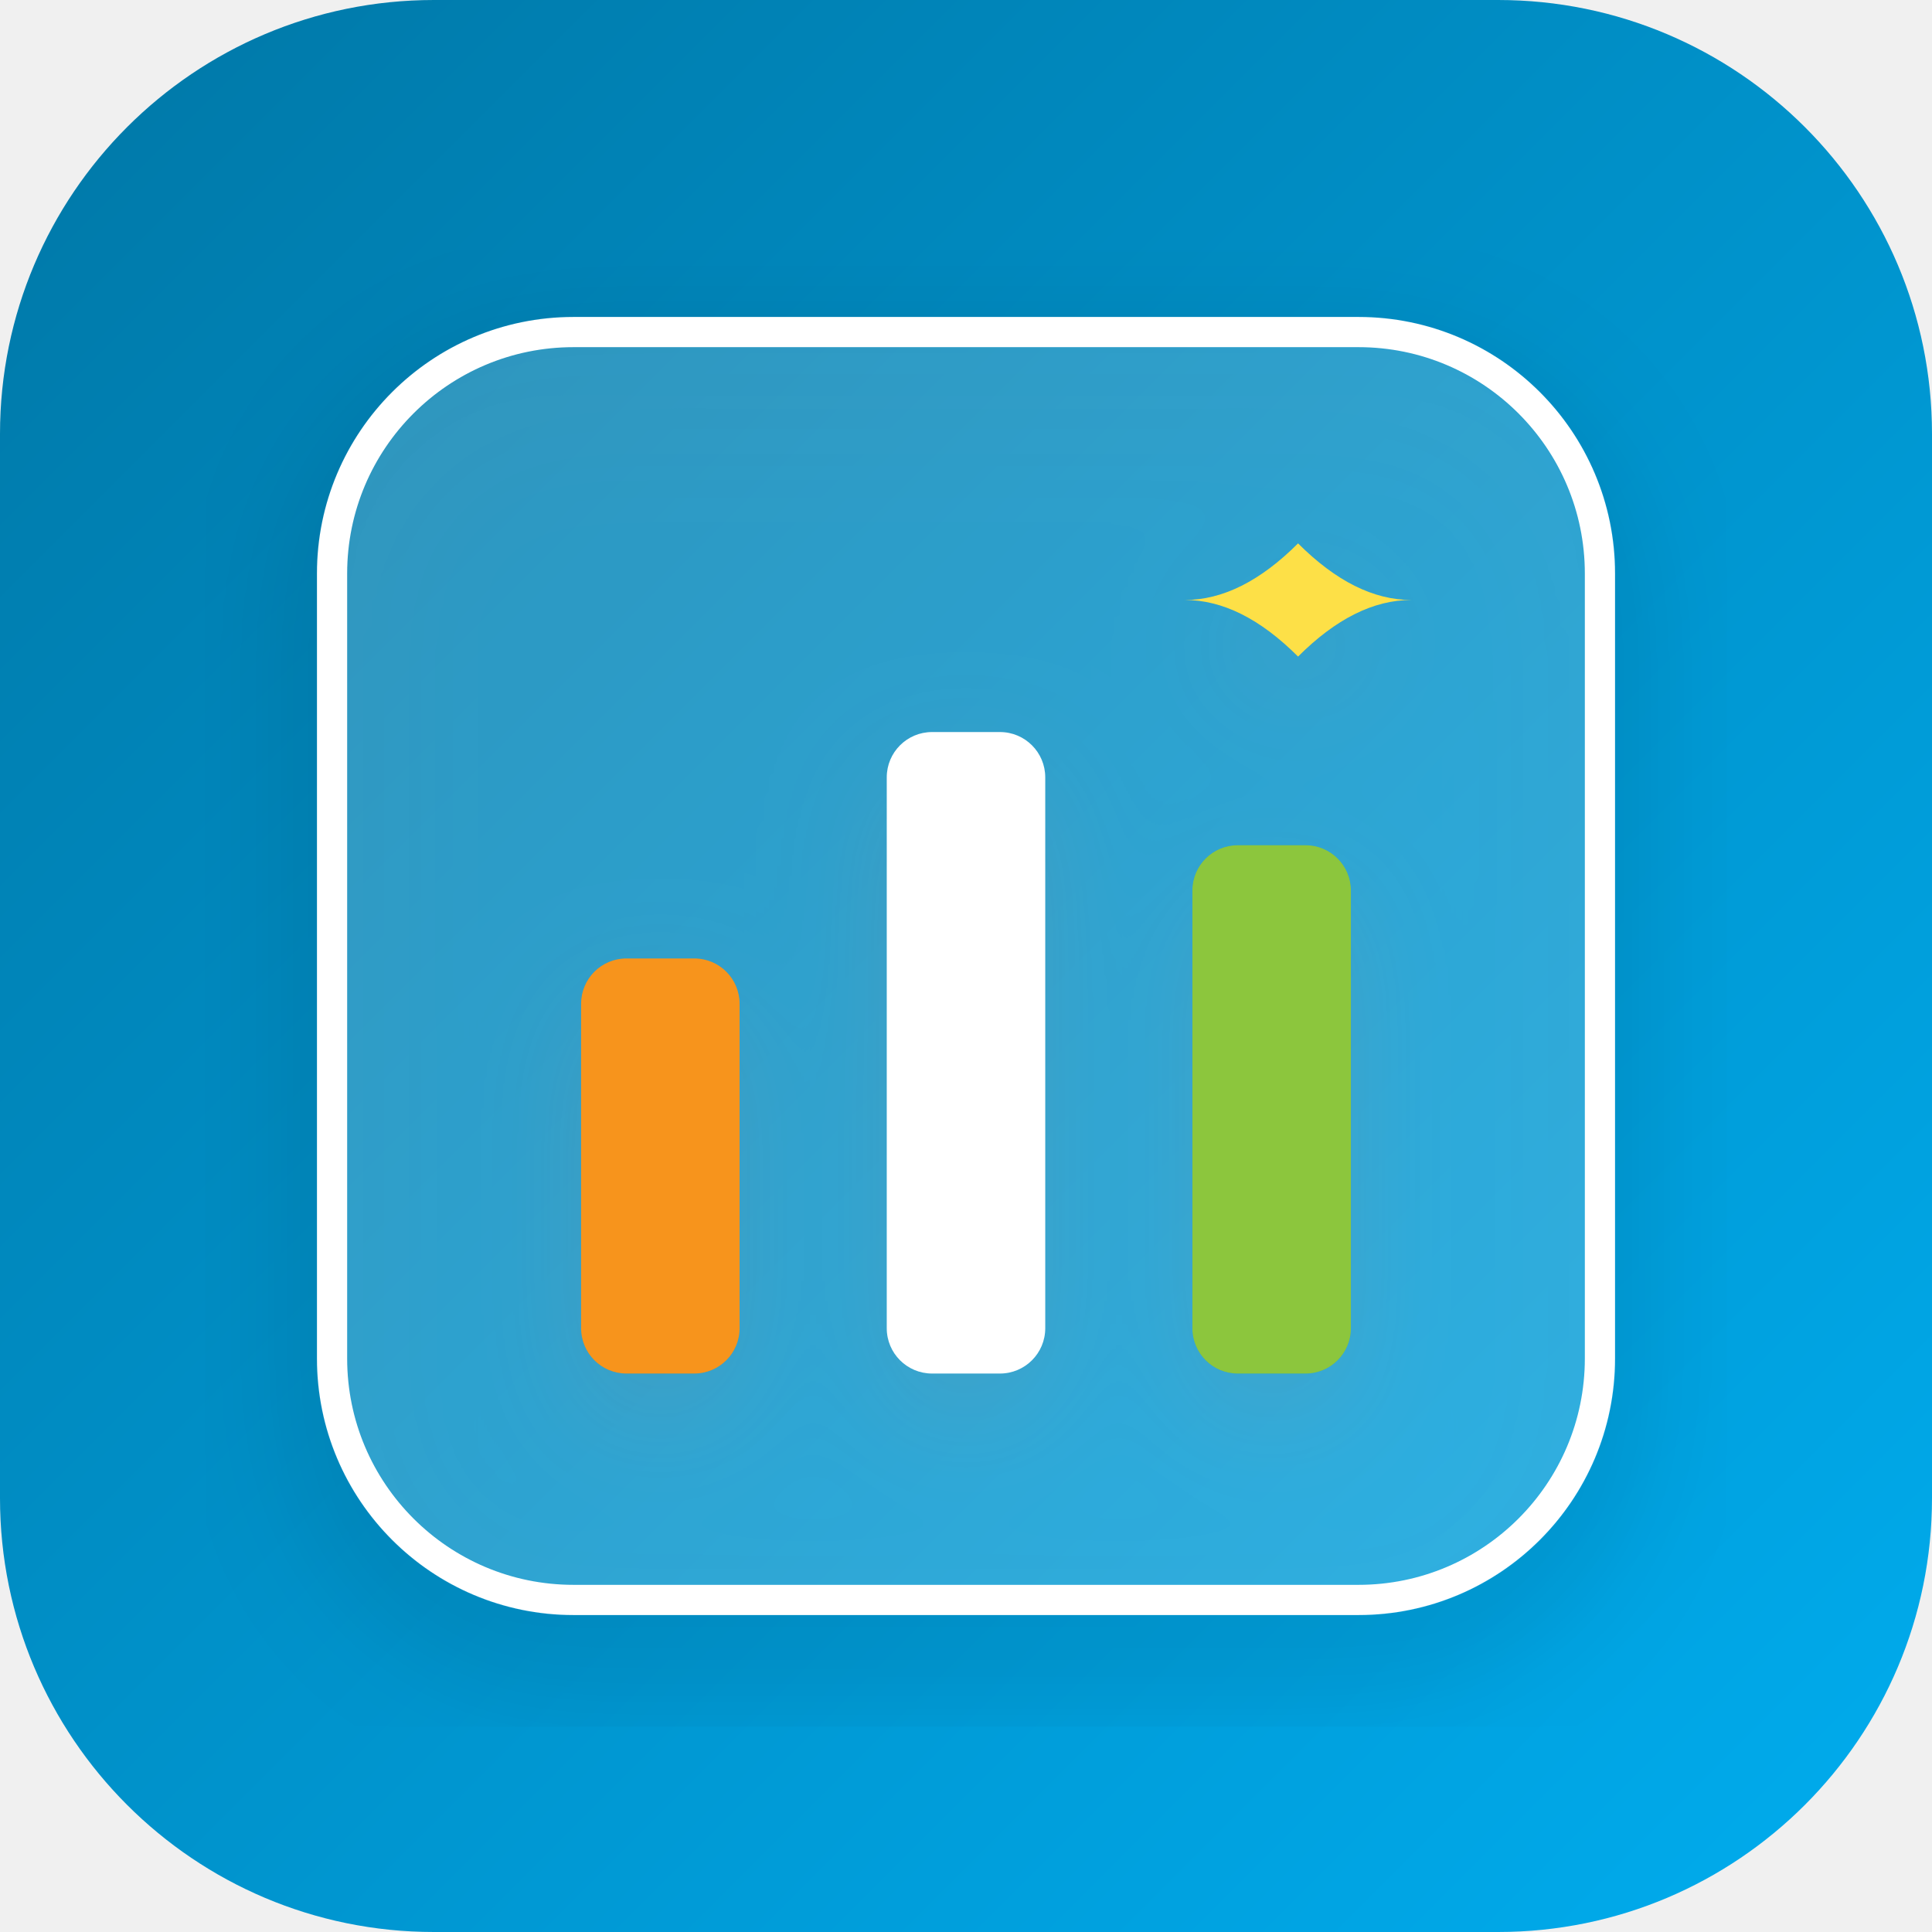
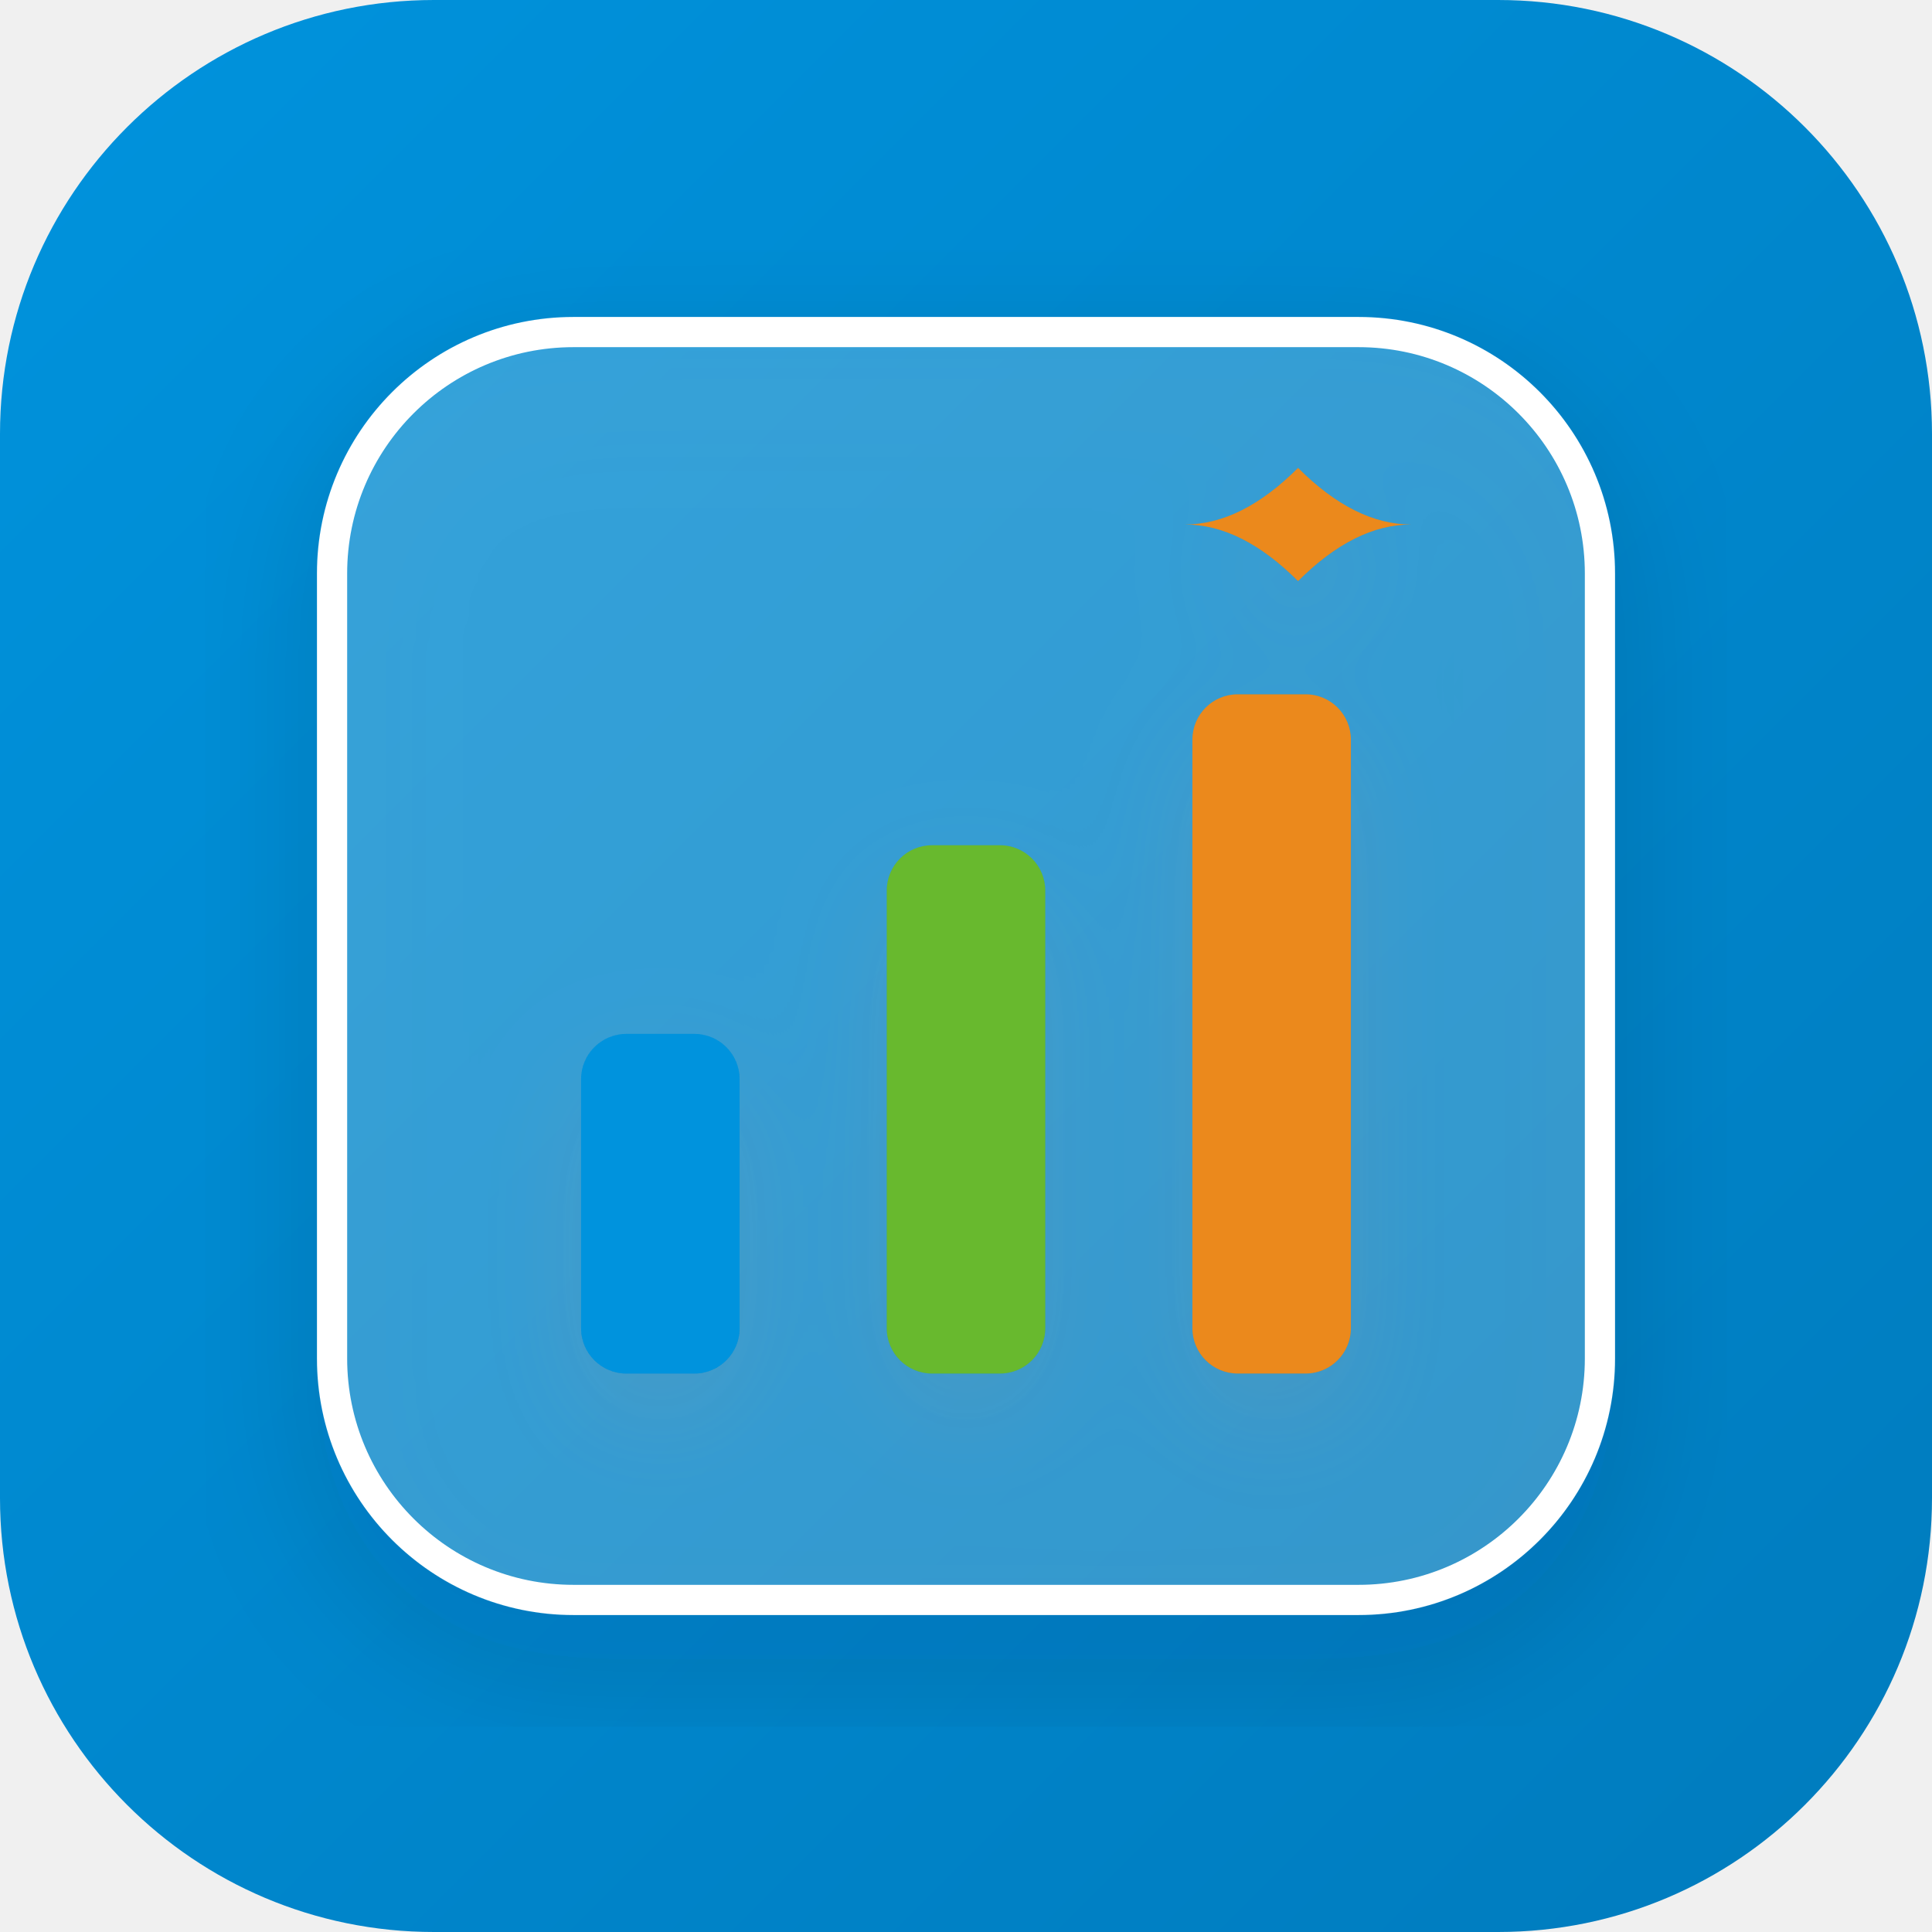
<svg xmlns="http://www.w3.org/2000/svg" viewBox="0 0 512 512" width="512" height="512">
  <defs>
    <linearGradient id="bpsGrad" x1="0%" y1="0%" x2="100%" y2="100%">
-       <stop offset="0%" stop-color="#0077A6" />
-       <stop offset="100%" stop-color="#00ADEF" />
+       <stop offset="0%" stop-color="#0093DD" />
+       <stop offset="100%" stop-color="#007bbd" />
    </linearGradient>
    <filter id="dropShadow" x="-10%" y="-10%" width="120%" height="120%">
-       <feDropShadow dx="0" dy="12" stdDeviation="16" flood-color="#000" flood-opacity="0.25" />
+       <feDropShadow dx="0" dy="12" stdDeviation="16" flood-color="#1F2937" flood-opacity="0.25" />
    </filter>
  </defs>
  <rect width="512" height="512" rx="115" fill="url(#bpsGrad)" />
  <g filter="url(#dropShadow)" transform="translate(64, 64)">
-     <rect x="24" y="24" width="336" height="336" rx="64" fill="#ffffff" fill-opacity="0.16" stroke="#ffffff" stroke-width="8" />
-     <rect x="90" y="190" width="42" height="110" rx="12" fill="#F7941D" />
-     <rect x="171" y="130" width="42" height="170" rx="12" fill="#ffffff" />
-     <rect x="252" y="160" width="42" height="140" rx="12" fill="#8CC63E" />
-     <path d="M 280 80 Q 295 95 310 95 Q 295 95 280 110 Q 265 95 250 95 Q 265 95 280 80 Z" fill="#FDE047" />
+     <rect x="24" y="24" width="336" height="336" rx="64" fill="#FFFFFF" fill-opacity="0.18" stroke="#FFFFFF" stroke-width="8" />
+     <rect x="90" y="210" width="42" height="90" rx="12" fill="#0093DD" />
+     <rect x="171" y="160" width="42" height="140" rx="12" fill="#68B92E" />
+     <rect x="252" y="120" width="42" height="180" rx="12" fill="#EB891B" />
+     <path d="M 280 60 Q 295 75 310 75 Q 295 75 280 90 Q 265 75 250 75 Q 265 75 280 60 Z" fill="#EB891B" />
  </g>
</svg>
